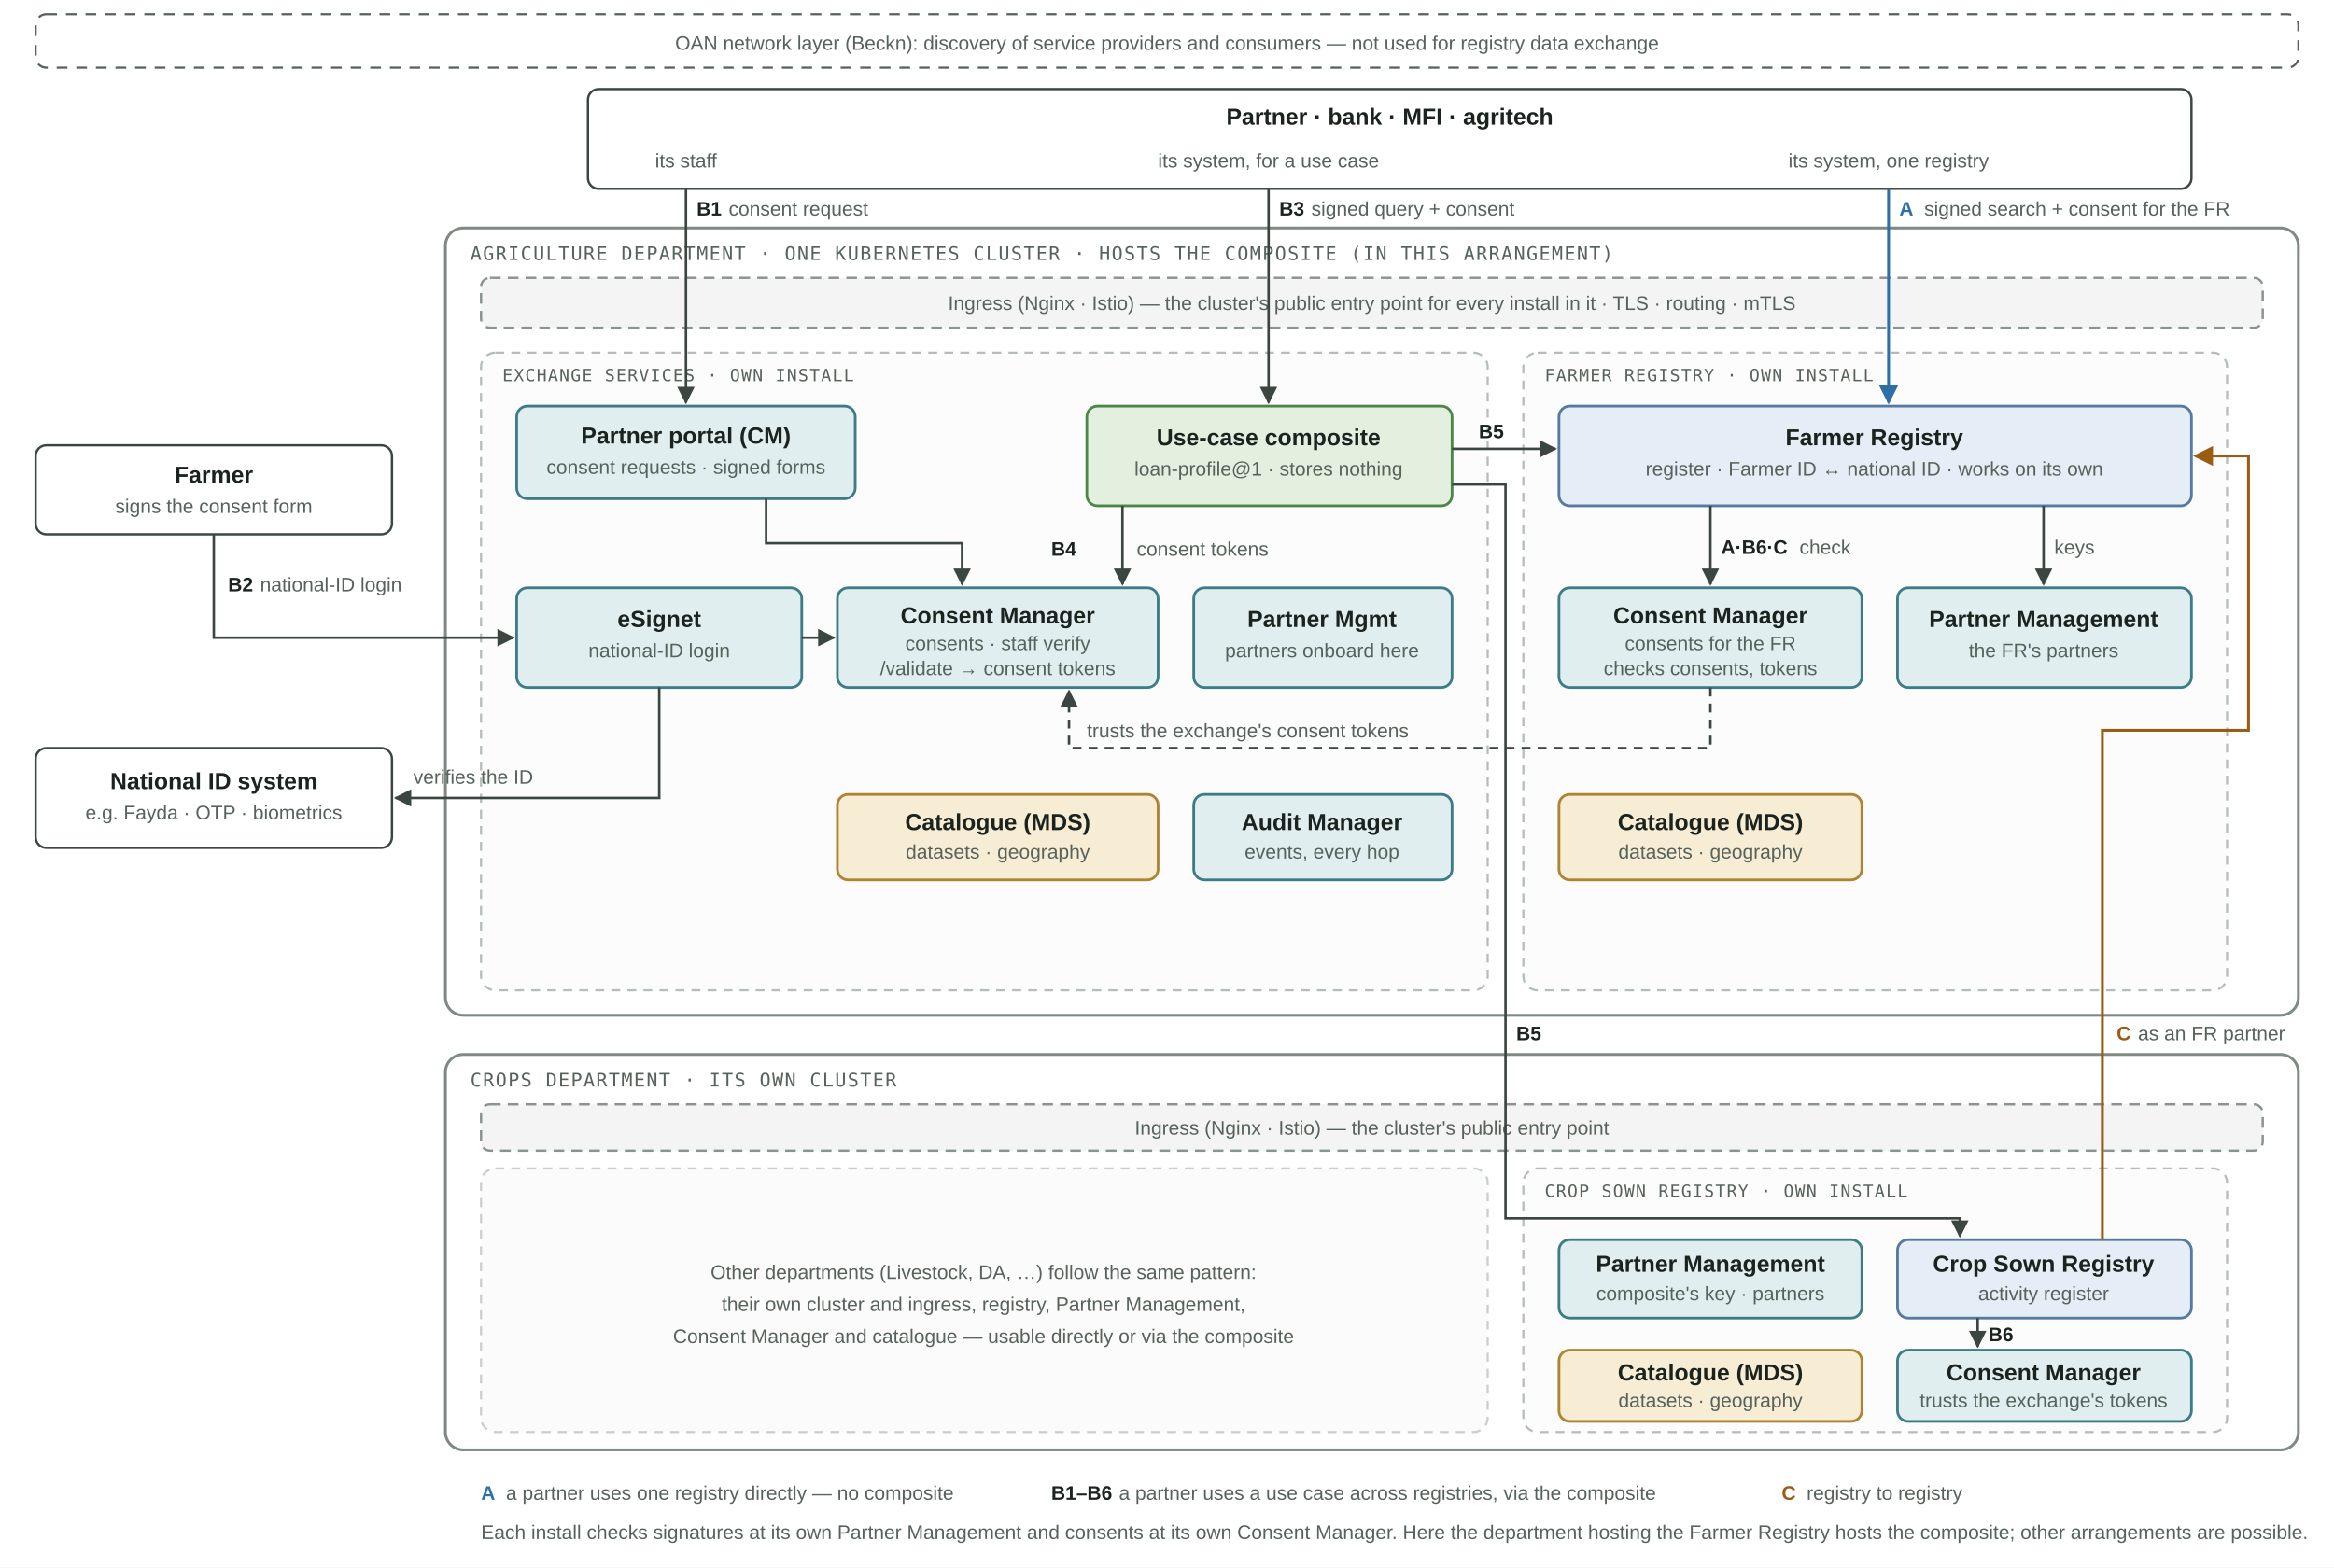
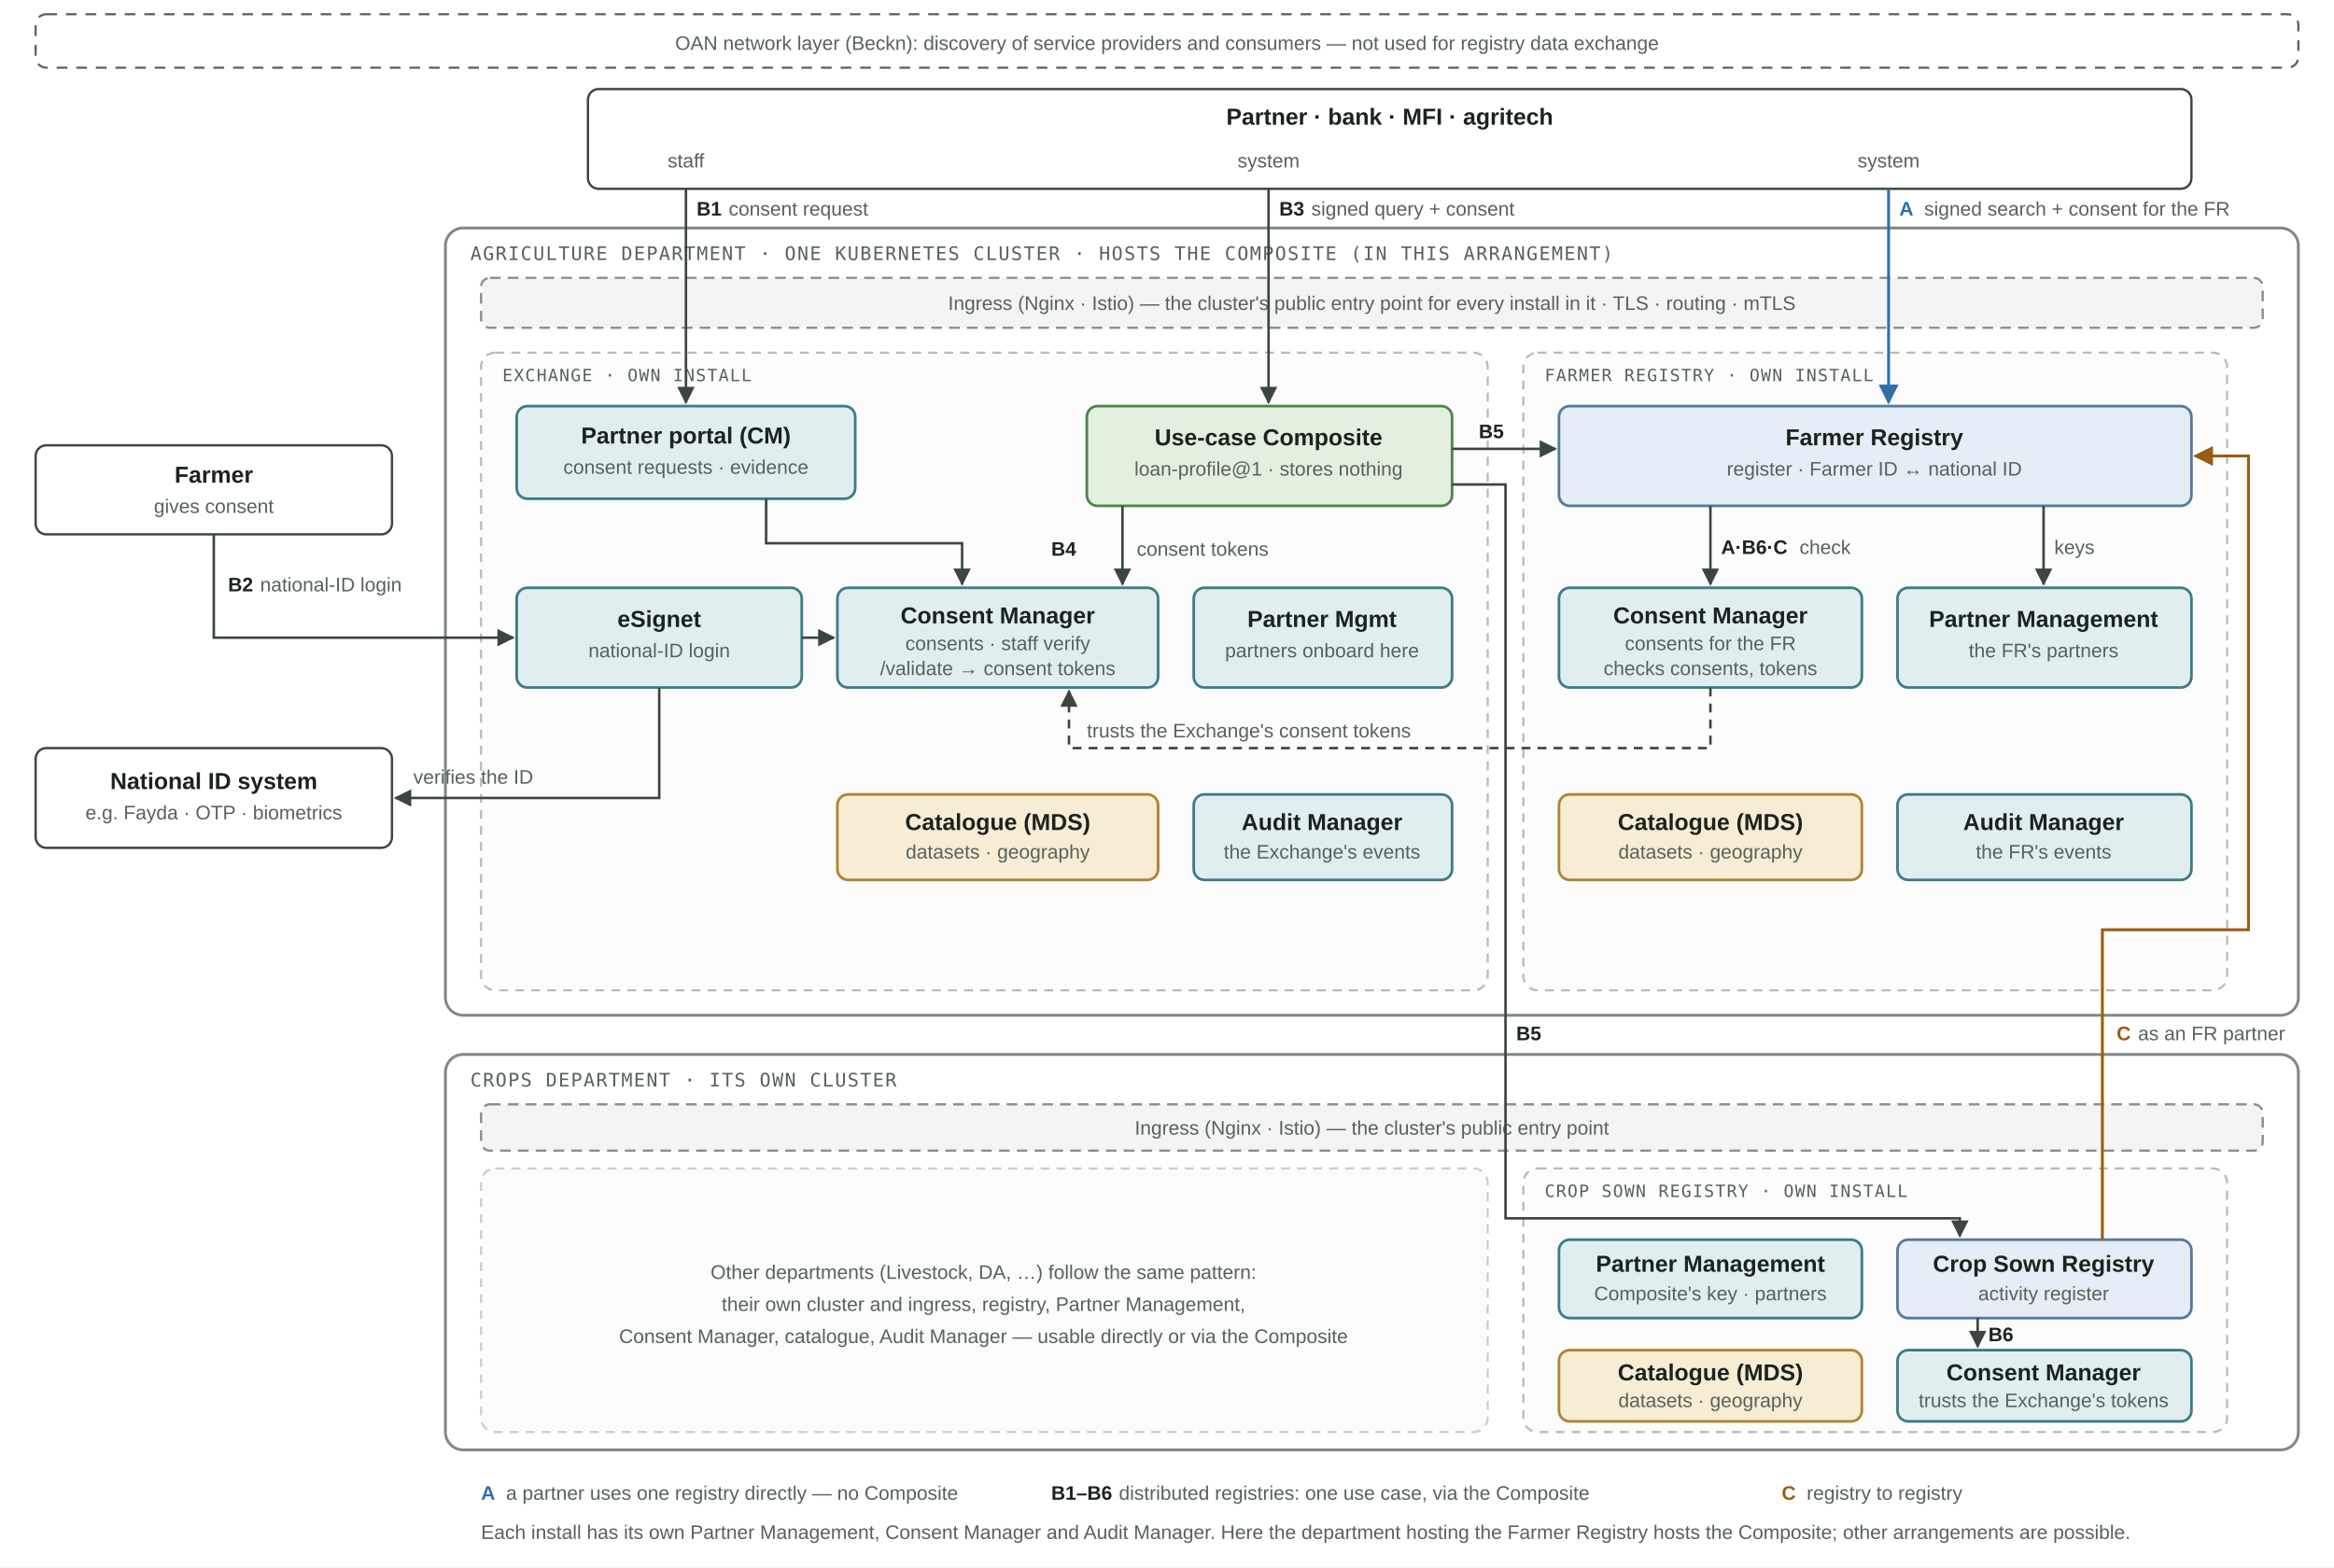
- <svg xmlns="http://www.w3.org/2000/svg" width="1310" height="880" viewBox="0 0 1310 880" role="img" aria-label="Agri Stack across departments. Each department runs its own Kubernetes cluster behind its own ingress. In the Agriculture Department, which hosts the composite in this arrangement, the exchange services (partner portal, Consent Manager, Partner Management, eSignet, use-case composite) and the Farmer Registry are separate installs, each with its own Partner Management and Consent Manager. Path A: a partner calls the Farmer Registry directly with a consent for it. Path B: a partner's staff collect consent in the partner portal, the farmer logs in with the national ID, the partner's system queries the composite, which gets a consent token per registry from the exchange Consent Manager and searches the Farmer Registry and the Crop Sown Registry; each registry checks its consent token at its own Consent Manager, which trusts the exchange's consent tokens. Path C: the Crop Sown Registry calls the Farmer Registry as one of its partners.">
+ <svg xmlns="http://www.w3.org/2000/svg" width="1310" height="880" viewBox="0 0 1310 880" role="img" aria-label="Agri Stack across departments. Each department runs its own Kubernetes cluster behind its own ingress. In the Agriculture Department, which hosts the Composite in this arrangement, the Exchange (partner portal, Consent Manager, Partner Management, eSignet, use-case Composite) and the Farmer Registry are separate installs, each with its own Partner Management, Consent Manager and Audit Manager. Path A: a partner calls the Farmer Registry directly with a consent for it. Path B, distributed registries: the farmer's consent is collected at the Exchange (the farmer logs in with the national ID), the partner's system queries the Composite, which gets a consent token per registry from the Exchange Consent Manager and searches the Farmer Registry and the Crop Sown Registry; each registry checks its consent token at its own Consent Manager, which trusts the Exchange's consent tokens. Path C: the Crop Sown Registry calls the Farmer Registry as one of its partners.">
  <style>
text{font-family:'Public Sans','Helvetica Neue',Arial,sans-serif;fill:#1B231F}
.t{font-size:13px;font-weight:600} .s{font-size:11px;fill:#56625B} .lbl{font-size:11px;fill:#56625B}
.cap{font-size:10.5px;letter-spacing:.07em;fill:#56625B;font-family:'JetBrains Mono',Menlo,monospace}
.cap2{font-size:9.5px;letter-spacing:.07em;fill:#56625B;font-family:'JetBrains Mono',Menlo,monospace}
.n{font-size:11px;font-weight:700;fill:#1B231F}
.l1{fill:#E5EDF6;stroke:#56799F;stroke-width:1.5} .l2{fill:#F7ECD4;stroke:#AE8433;stroke-width:1.5}
.dpi{fill:#E1EEF0;stroke:#3C7C88;stroke-width:1.5} .uc{fill:#E3F0DF;stroke:#4B8646;stroke-width:1.5}
.plain{fill:#FFFFFF;stroke:#3B4640;stroke-width:1.3}
.infra{fill:#F3F4F3;stroke:#8A948E;stroke-width:1.3;stroke-dasharray:6 4}
.cluster{fill:none;stroke:#7E8A82;stroke-width:1.6}
.ns{fill:#FBFCFB;stroke:#B4BDB6;stroke-width:1.2;stroke-dasharray:5 4}
.faint{fill:#FAFBFA;stroke:#C8D0C8;stroke-width:1.2;stroke-dasharray:5 4}
.band{fill:none;stroke:#56625B;stroke-width:1.2;stroke-dasharray:6 5}
.ar{stroke:#3B4640;stroke-width:1.4;fill:none} .ar.d{stroke-dasharray:5 4}
.arA{stroke:#2F6FA8;stroke-width:1.6;fill:none} .arC{stroke:#9A5B12;stroke-width:1.6;fill:none}
.nA{font-size:11px;font-weight:700;fill:#2F6FA8} .nC{font-size:11px;font-weight:700;fill:#9A5B12}
</style>
  <rect width="100%" height="100%" fill="#FFFFFF" />
  <defs>
    <marker id="a1" viewBox="0 0 10 10" refX="9" refY="5" markerWidth="7" markerHeight="7" orient="auto-start-reverse">
      <path d="M0,0 L10,5 L0,10 z" fill="#3B4640" />
    </marker>
    <marker id="aA" viewBox="0 0 10 10" refX="9" refY="5" markerWidth="7" markerHeight="7" orient="auto-start-reverse">
      <path d="M0,0 L10,5 L0,10 z" fill="#2F6FA8" />
    </marker>
    <marker id="aC" viewBox="0 0 10 10" refX="9" refY="5" markerWidth="7" markerHeight="7" orient="auto-start-reverse">
      <path d="M0,0 L10,5 L0,10 z" fill="#9A5B12" />
    </marker>
  </defs>
  <rect class="band" x="20" y="8" width="1270" height="30" rx="6" />
  <text class="lbl" x="655" y="28" text-anchor="middle">OAN network layer (Beckn): discovery of service providers and consumers — not used for registry data exchange</text>
  <rect class="plain" x="330" y="50" width="900" height="56" rx="6" />
  <text class="t" x="780" y="70" text-anchor="middle">Partner · bank · MFI · agritech</text>
-   <text class="s" x="385" y="94" text-anchor="middle">its staff</text>
-   <text class="s" x="712" y="94" text-anchor="middle">its system, for a use case</text>
-   <text class="s" x="1060" y="94" text-anchor="middle">its system, one registry</text>
+   <text class="s" x="385" y="94" text-anchor="middle">staff</text>
+   <text class="s" x="712" y="94" text-anchor="middle">system</text>
+   <text class="s" x="1060" y="94" text-anchor="middle">system</text>
  <rect class="plain" x="20" y="250" width="200" height="50" rx="6" />
  <text class="t" x="120" y="271" text-anchor="middle">Farmer</text>
-   <text class="s" x="120" y="288" text-anchor="middle">signs the consent form</text>
+   <text class="s" x="120" y="288" text-anchor="middle">gives consent</text>
  <rect class="plain" x="20" y="420" width="200" height="56" rx="6" />
  <text class="t" x="120" y="443" text-anchor="middle">National ID system</text>
  <text class="s" x="120" y="460" text-anchor="middle">e.g. Fayda · OTP · biometrics</text>
  <rect class="cluster" x="250" y="128" width="1040" height="442" rx="10" />
  <text class="cap" x="264" y="146">AGRICULTURE DEPARTMENT · ONE KUBERNETES CLUSTER · HOSTS THE COMPOSITE (IN THIS ARRANGEMENT)</text>
  <rect class="infra" x="270" y="156" width="1000" height="28" rx="5" />
  <text class="s" x="770" y="174" text-anchor="middle">Ingress (Nginx · Istio) — the cluster's public entry point for every install in it · TLS · routing · mTLS</text>
  <rect class="ns" x="270" y="198" width="565" height="358" rx="8" />
-   <text class="cap2" x="282" y="214">EXCHANGE SERVICES · OWN INSTALL</text>
+   <text class="cap2" x="282" y="214">EXCHANGE · OWN INSTALL</text>
  <rect class="dpi" x="290" y="228" width="190" height="52" rx="6" />
  <text class="t" x="385" y="249" text-anchor="middle">Partner portal (CM)</text>
-   <text class="s" x="385" y="266" text-anchor="middle">consent requests · signed forms</text>
+   <text class="s" x="385" y="266" text-anchor="middle">consent requests · evidence</text>
  <rect class="uc" x="610" y="228" width="205" height="56" rx="6" />
-   <text class="t" x="712" y="250" text-anchor="middle">Use-case composite</text>
+   <text class="t" x="712" y="250" text-anchor="middle">Use-case Composite</text>
  <text class="s" x="712" y="267" text-anchor="middle">loan-profile@1 · stores nothing</text>
  <rect class="dpi" x="290" y="330" width="160" height="56" rx="6" />
  <text class="t" x="370" y="352" text-anchor="middle">eSignet</text>
  <text class="s" x="370" y="369" text-anchor="middle">national-ID login</text>
  <rect class="dpi" x="470" y="330" width="180" height="56" rx="6" />
  <text class="t" x="560" y="350" text-anchor="middle">Consent Manager</text>
  <text class="s" x="560" y="365" text-anchor="middle">consents · staff verify</text>
  <text class="s" x="560" y="379" text-anchor="middle">/validate → consent tokens</text>
  <rect class="dpi" x="670" y="330" width="145" height="56" rx="6" />
  <text class="t" x="742" y="352" text-anchor="middle">Partner Mgmt</text>
  <text class="s" x="742" y="369" text-anchor="middle">partners onboard here</text>
  <rect class="l2" x="470" y="446" width="180" height="48" rx="6" />
  <text class="t" x="560" y="466" text-anchor="middle">Catalogue (MDS)</text>
  <text class="s" x="560" y="482" text-anchor="middle">datasets · geography</text>
  <rect class="dpi" x="670" y="446" width="145" height="48" rx="6" />
  <text class="t" x="742" y="466" text-anchor="middle">Audit Manager</text>
-   <text class="s" x="742" y="482" text-anchor="middle">events, every hop</text>
+   <text class="s" x="742" y="482" text-anchor="middle">the Exchange's events</text>
  <rect class="ns" x="855" y="198" width="395" height="358" rx="8" />
  <text class="cap2" x="867" y="214">FARMER REGISTRY · OWN INSTALL</text>
  <rect class="l1" x="875" y="228" width="355" height="56" rx="6" />
  <text class="t" x="1052" y="250" text-anchor="middle">Farmer Registry</text>
-   <text class="s" x="1052" y="267" text-anchor="middle">register · Farmer ID ↔ national ID · works on its own</text>
+   <text class="s" x="1052" y="267" text-anchor="middle">register · Farmer ID ↔ national ID</text>
  <rect class="dpi" x="875" y="330" width="170" height="56" rx="6" />
  <text class="t" x="960" y="350" text-anchor="middle">Consent Manager</text>
  <text class="s" x="960" y="365" text-anchor="middle">consents for the FR</text>
  <text class="s" x="960" y="379" text-anchor="middle">checks consents, tokens</text>
  <rect class="dpi" x="1065" y="330" width="165" height="56" rx="6" />
  <text class="t" x="1147" y="352" text-anchor="middle">Partner Management</text>
  <text class="s" x="1147" y="369" text-anchor="middle">the FR's partners</text>
  <rect class="l2" x="875" y="446" width="170" height="48" rx="6" />
  <text class="t" x="960" y="466" text-anchor="middle">Catalogue (MDS)</text>
  <text class="s" x="960" y="482" text-anchor="middle">datasets · geography</text>
+   <rect class="dpi" x="1065" y="446" width="165" height="48" rx="6" />
+   <text class="t" x="1147" y="466" text-anchor="middle">Audit Manager</text>
+   <text class="s" x="1147" y="482" text-anchor="middle">the FR's events</text>
  <rect class="cluster" x="250" y="592" width="1040" height="222" rx="10" />
  <text class="cap" x="264" y="610">CROPS DEPARTMENT · ITS OWN CLUSTER</text>
  <rect class="infra" x="270" y="620" width="1000" height="26" rx="5" />
  <text class="s" x="770" y="637" text-anchor="middle">Ingress (Nginx · Istio) — the cluster's public entry point</text>
  <rect class="ns" x="855" y="656" width="395" height="148" rx="8" />
  <text class="cap2" x="867" y="672">CROP SOWN REGISTRY · OWN INSTALL</text>
  <rect class="dpi" x="875" y="696" width="170" height="44" rx="6" />
  <text class="t" x="960" y="714" text-anchor="middle">Partner Management</text>
-   <text class="s" x="960" y="730" text-anchor="middle">composite's key · partners</text>
+   <text class="s" x="960" y="730" text-anchor="middle">Composite's key · partners</text>
  <rect class="l1" x="1065" y="696" width="165" height="44" rx="6" />
  <text class="t" x="1147" y="714" text-anchor="middle">Crop Sown Registry</text>
  <text class="s" x="1147" y="730" text-anchor="middle">activity register</text>
  <rect class="l2" x="875" y="758" width="170" height="40" rx="6" />
  <text class="t" x="960" y="775" text-anchor="middle">Catalogue (MDS)</text>
  <text class="s" x="960" y="790" text-anchor="middle">datasets · geography</text>
  <rect class="dpi" x="1065" y="758" width="165" height="40" rx="6" />
  <text class="t" x="1147" y="775" text-anchor="middle">Consent Manager</text>
-   <text class="s" x="1147" y="790" text-anchor="middle">trusts the exchange's tokens</text>
+   <text class="s" x="1147" y="790" text-anchor="middle">trusts the Exchange's tokens</text>
  <rect class="faint" x="270" y="656" width="565" height="148" rx="8" />
  <text class="lbl" x="552" y="718" text-anchor="middle">Other departments (Livestock, DA, …) follow the same pattern:</text>
  <text class="lbl" x="552" y="736" text-anchor="middle">their own cluster and ingress, registry, Partner Management,</text>
-   <text class="lbl" x="552" y="754" text-anchor="middle">Consent Manager and catalogue — usable directly or via the composite</text>
+   <text class="lbl" x="552" y="754" text-anchor="middle">Consent Manager, catalogue, Audit Manager — usable directly or via the Composite</text>
  <text class="nA" x="270" y="842">A</text>
-   <text class="lbl" x="284" y="842">a partner uses one registry directly — no composite</text>
+   <text class="lbl" x="284" y="842">a partner uses one registry directly — no Composite</text>
  <text class="n" x="590" y="842">B1–B6</text>
-   <text class="lbl" x="628" y="842">a partner uses a use case across registries, via the composite</text>
+   <text class="lbl" x="628" y="842">distributed registries: one use case, via the Composite</text>
  <text class="nC" x="1000" y="842">C</text>
  <text class="lbl" x="1014" y="842">registry to registry</text>
-   <text class="lbl" x="270" y="864">Each install checks signatures at its own Partner Management and consents at its own Consent Manager. Here the department hosting the Farmer Registry hosts the composite; other arrangements are possible.</text>
+   <text class="lbl" x="270" y="864">Each install has its own Partner Management, Consent Manager and Audit Manager. Here the department hosting the Farmer Registry hosts the Composite; other arrangements are possible.</text>
  <line class="ar" x1="385" y1="106" x2="385" y2="226" marker-end="url(#a1)" />
  <text class="n" x="391" y="121">B1</text>
  <text class="lbl" x="409" y="121">consent request</text>
  <polyline class="ar" points="430,280 430,305 540,305 540,328" marker-end="url(#a1)" />
  <polyline class="ar" points="120,300 120,358 288,358" marker-end="url(#a1)" />
  <text class="n" x="128" y="332">B2</text>
  <text class="lbl" x="146" y="332">national-ID login</text>
  <polyline class="ar" points="370,386 370,448 222,448" marker-end="url(#a1)" />
  <text class="lbl" x="232" y="440">verifies the ID</text>
  <line class="ar" x1="450" y1="358" x2="468" y2="358" marker-end="url(#a1)" />
  <line class="ar" x1="712" y1="106" x2="712" y2="226" marker-end="url(#a1)" />
  <text class="n" x="718" y="121">B3</text>
  <text class="lbl" x="736" y="121">signed query + consent</text>
  <polyline class="ar" points="630,284 630,328" marker-end="url(#a1)" />
  <text class="n" x="590" y="312">B4</text>
  <text class="lbl" x="638" y="312">consent tokens</text>
  <line class="ar" x1="815" y1="252" x2="873" y2="252" marker-end="url(#a1)" />
  <text class="n" x="830" y="246">B5</text>
  <polyline class="ar" points="815,272 845,272 845,684 1100,684 1100,694" marker-end="url(#a1)" />
  <text class="n" x="851" y="584">B5</text>
  <line class="arA" x1="1060" y1="106" x2="1060" y2="226" marker-end="url(#aA)" />
  <text class="nA" x="1066" y="121">A</text>
  <text class="lbl" x="1080" y="121">signed search + consent for the FR</text>
  <line class="ar" x1="960" y1="284" x2="960" y2="328" marker-end="url(#a1)" />
  <text class="n" x="966" y="311">A·B6·C</text>
  <text class="lbl" x="1010" y="311">check</text>
  <line class="ar" x1="1147" y1="284" x2="1147" y2="328" marker-end="url(#a1)" />
  <text class="lbl" x="1153" y="311">keys</text>
  <polyline class="ar d" points="960,386 960,420 600,420 600,388" marker-end="url(#a1)" />
-   <text class="lbl" x="610" y="414">trusts the exchange's consent tokens</text>
+   <text class="lbl" x="610" y="414">trusts the Exchange's consent tokens</text>
  <line class="ar" x1="1110" y1="740" x2="1110" y2="756" marker-end="url(#a1)" />
  <text class="n" x="1116" y="753">B6</text>
-   <polyline class="arC" points="1180,696 1180,410 1262,410 1262,256 1232,256" marker-end="url(#aC)" />
+   <polyline class="arC" points="1180,696 1180,522 1262,522 1262,256 1232,256" marker-end="url(#aC)" />
  <text class="nC" x="1188" y="584">C</text>
  <text class="lbl" x="1200" y="584">as an FR partner</text>
</svg>
